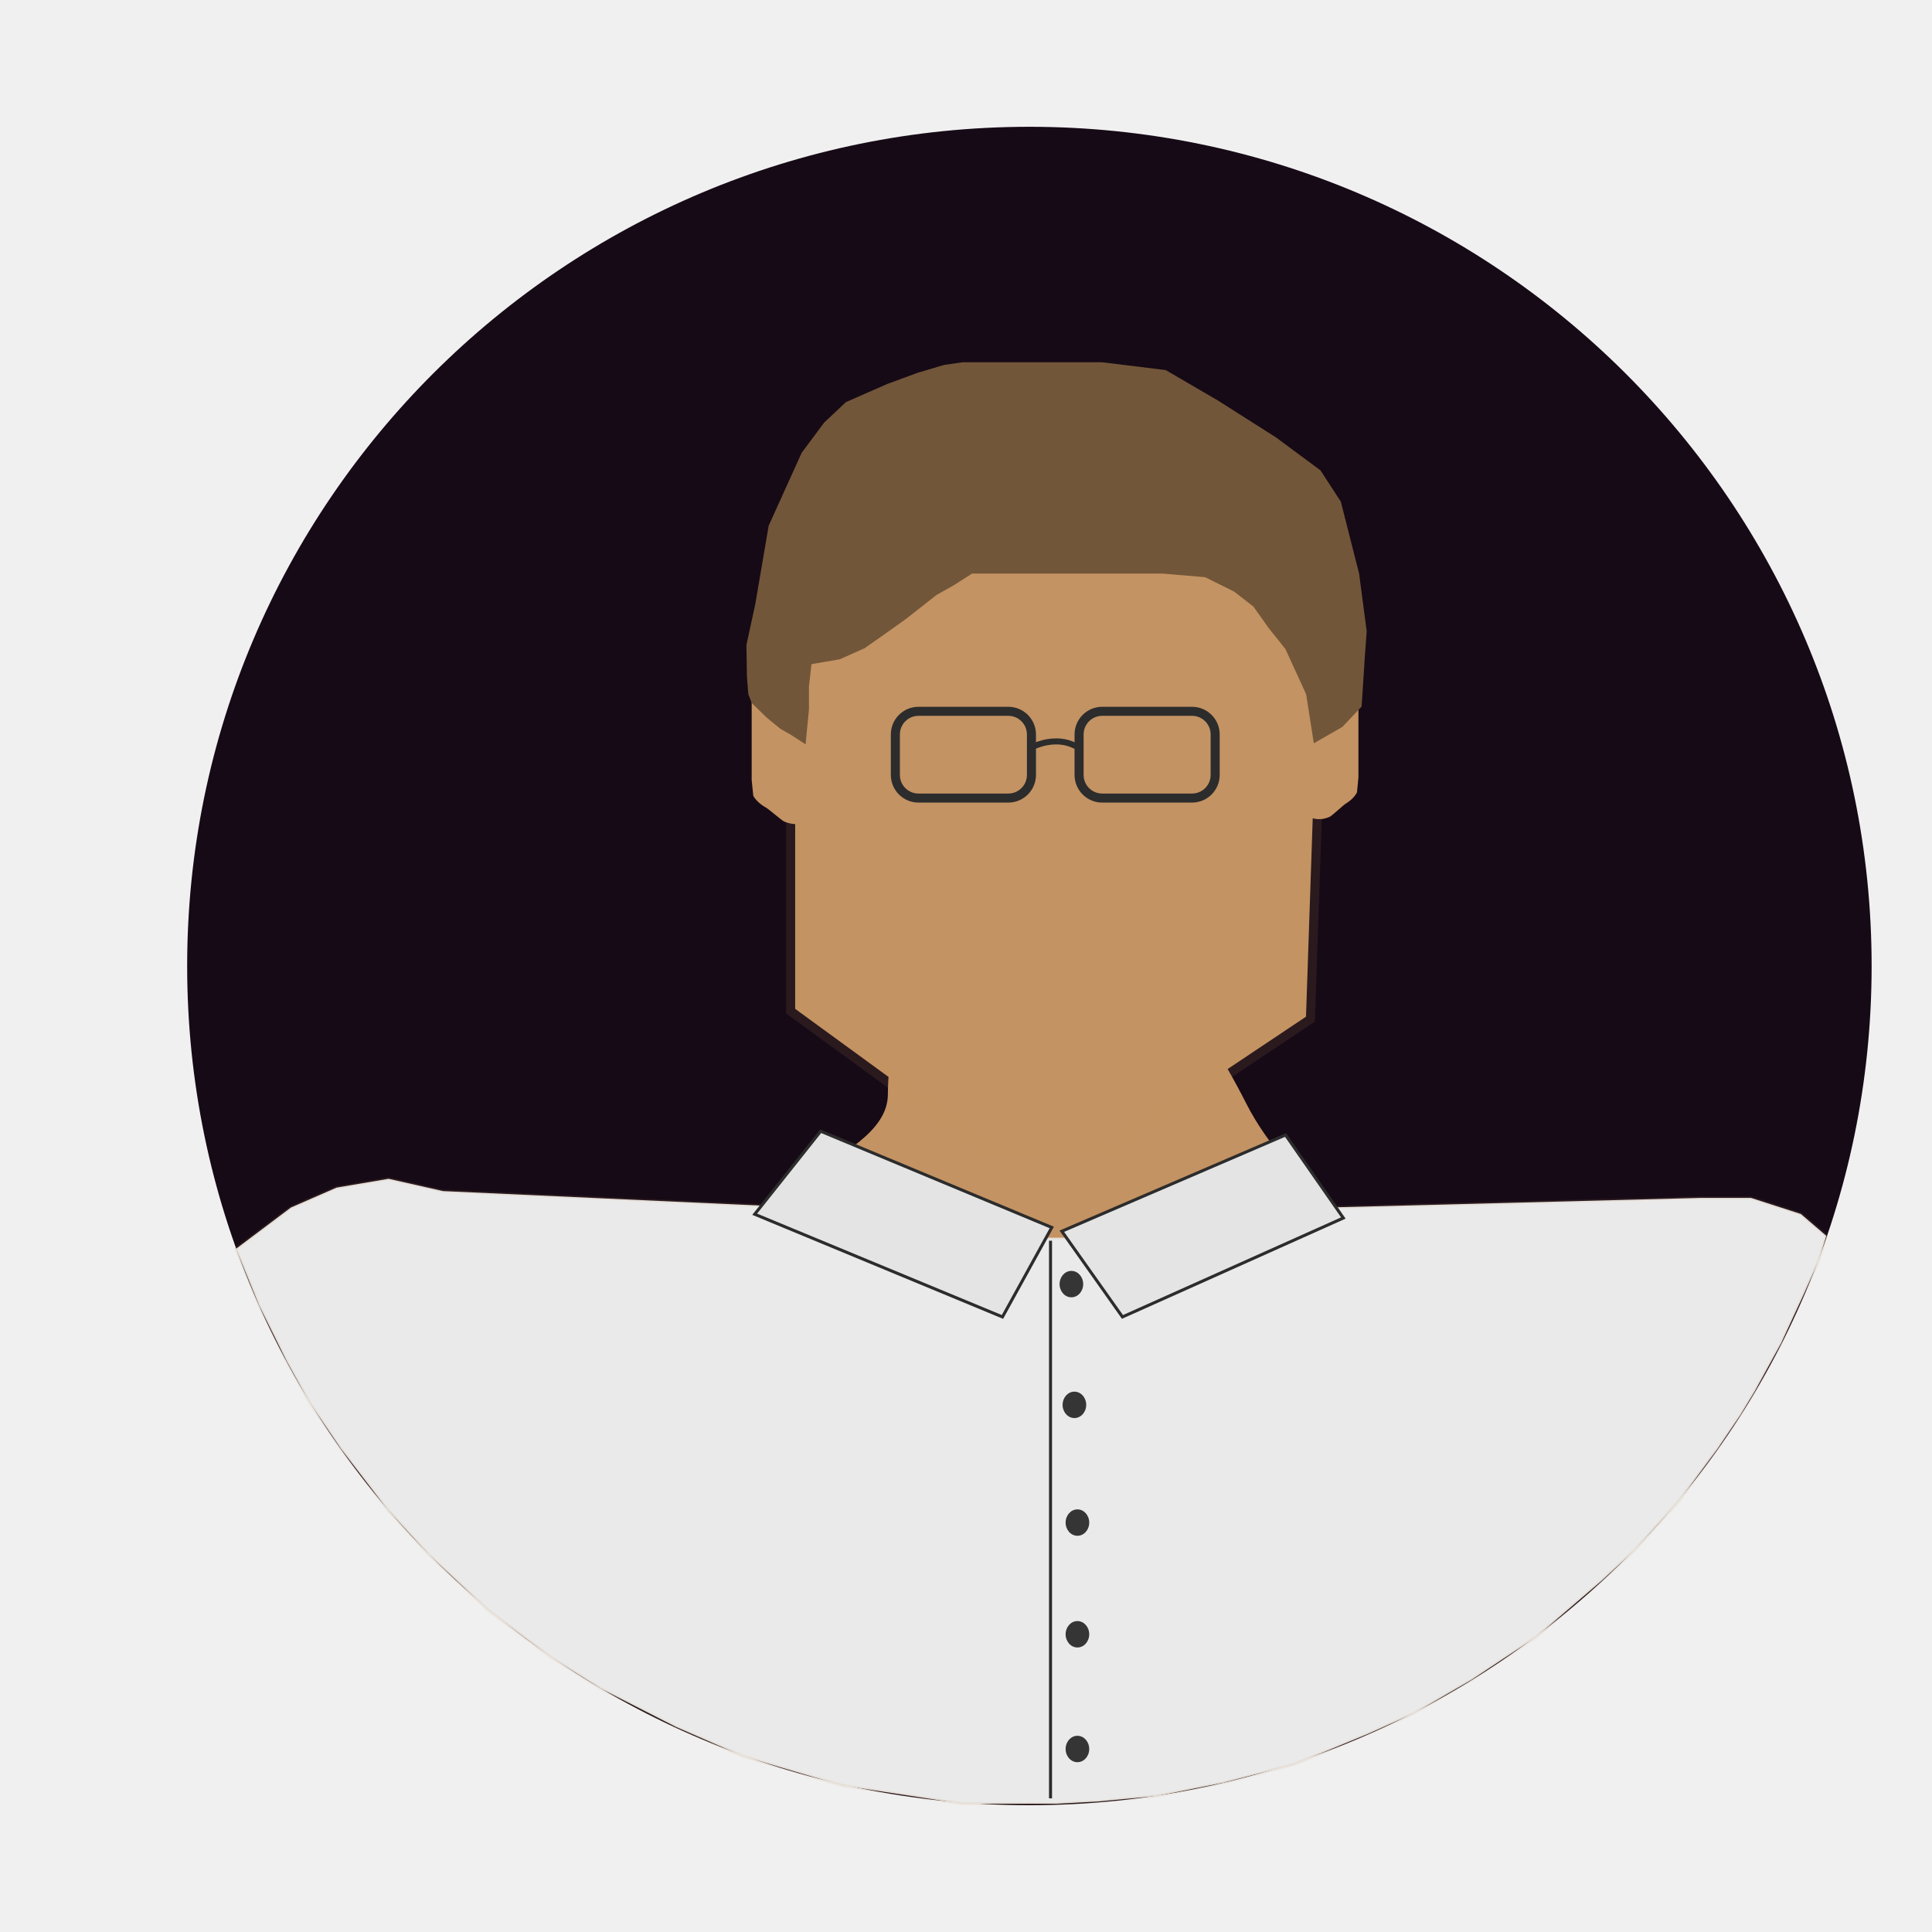
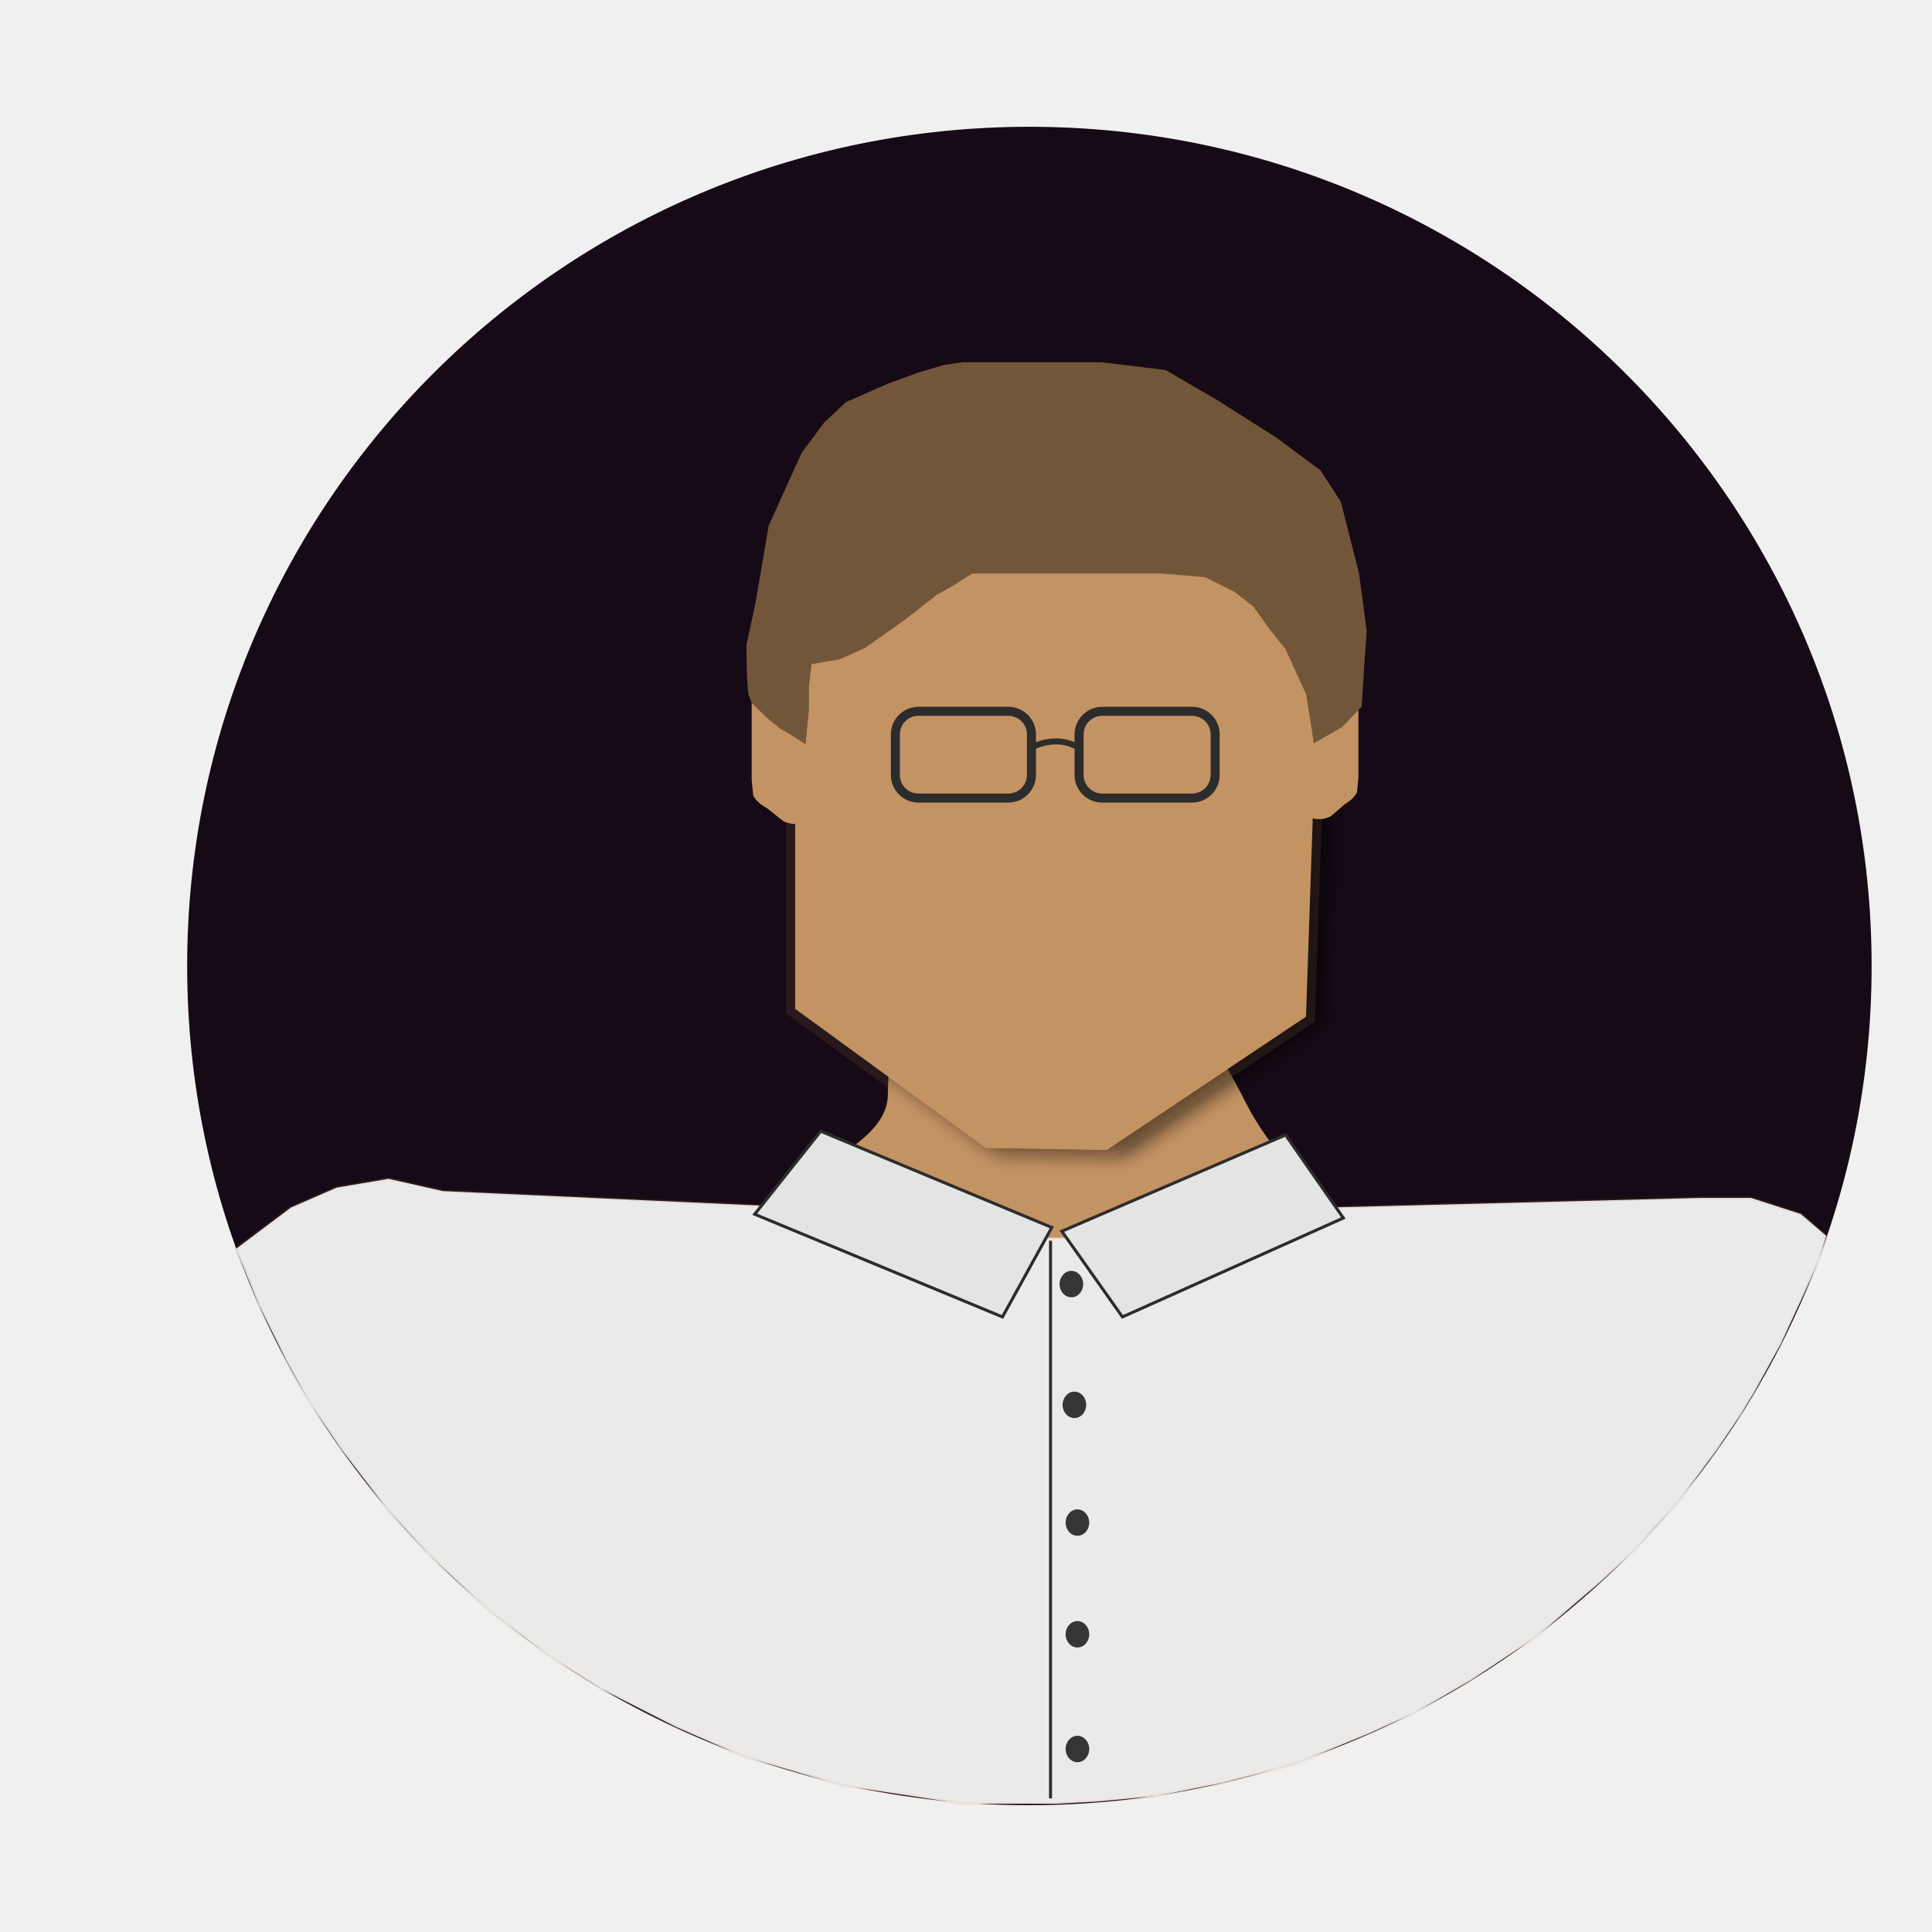
- <svg xmlns="http://www.w3.org/2000/svg" xmlns:xlink="http://www.w3.org/1999/xlink" version="1.1" preserveAspectRatio="xMidYMid meet" viewBox="0 0 640 640" width="300" height="300">
+ <svg xmlns="http://www.w3.org/2000/svg" xmlns:xlink="http://www.w3.org/1999/xlink" version="1.1" preserveAspectRatio="xMidYMid meet" viewBox="0 0 640 640" width="260" height="260">
  <defs>
    <path d="M620 320C620 473.43 494.98 598 341 598C187.02 598 62 473.43 62 320C62 166.57 187.02 42 341 42C494.98 42 620 166.57 620 320Z" id="b1g8I1zcQg" />
    <path d="M454.68 426.41C458.86 413.38 426.55 392.57 412.91 365.69C376.57 294.08 377.39 364.99 354.48 364.81C328.12 364.61 294.45 311.88 294.12 362.59C293.95 387.02 232.4 393.79 247.27 421.9C259.55 445.12 297.07 471.15 359.8 500C415.93 473.13 447.55 448.6 454.68 426.41Z" id="b8cHJSiT1D" />
-     <path d="M409.47 150L283.66 152.72L263.41 220L263.41 334.2L326.59 380.25L366.59 380.91L432.63 336.79L436.59 220L409.47 150Z" id="c6l8luwt" />
+     <path d="M409.47 150L283.66 152.72L263.41 220L263.41 334.2L326.59 380.25L366.59 380.91L432.63 336.79L436.59 220L409.47 150Z" id="i13JGoIbiz" />
    <path d="M85.87 432.5L95 450.97L102.5 464.51L113 480L128.33 500L142.08 515L161.95 533.59L182.5 548.97L199.11 559.4L223.88 572.04L246.21 581.8L278.91 591.44L318.71 597.5L334.31 597.5L350 597.5L363.53 596.78L383.15 594.94L405 590.59L428.71 584.45L453.18 574.35L468.43 567.5L487.5 556.42L508.8 542.3L530.53 523.66L541.31 513.69L555.95 497.5L568.91 480L576.55 468.7L581.25 460.94L590 445L597.5 428.78L602.5 417.5L605 409.4L596.56 402.15L580 396.81L563.72 396.81L440 400C434.56 400.93 428.78 401.92 422.66 402.97C416.55 404.01 410.09 405.12 403.3 406.28L383.19 414.66L370.44 420L356.82 410L340 410L334.23 420L320 411.93L305.73 408.22L265.9 400L146.73 394.56L128.74 390.49L111.49 393.41L96.38 400L78.18 413.68L85.87 432.5Z" id="apX6ixBc6" />
    <path d="" id="f1KbjJmtnp" />
    <path d="M435.35 218.74L447.5 229.51L450 232.5L450 236.24L450 252.01L450 257.5L449.52 262.5C448.75 263.94 447.46 265.21 445.64 266.31C445.07 266.66 441.19 270.25 440.54 270.55C437.83 271.8 435.13 271.62 432.42 270L435.35 218.74Z" id="c1dLuDaz5f" />
    <path d="M265.67 217.48L251.84 228.83L249 231.99L249 235.94L249 252.58L249 258.37L249.54 263.64C250.42 265.16 251.89 266.5 253.96 267.66C254.61 268.03 259.02 271.82 259.76 272.14C262.84 273.46 265.92 273.26 269 271.56L265.67 217.48Z" id="bb9nHNT5I" />
    <path d="M247.89 230L247.43 224.18L247.26 213.7L250.22 200L254.63 174.16L265.56 150L273 140L280.22 133.21L293.92 127.19L303.96 123.5L312.72 120.89L318.9 120L325.22 120L333.57 120L340.82 120L350.22 120L365.07 120L386.15 122.59L403.59 132.76L422.72 144.92L437.43 155.82L444.17 166.19L450.22 190L452.74 209.16L452.15 217.03L451.06 234.06L444.65 240.82L435.22 246.23L432.68 230L425.81 215L420.22 208L415.22 200.95L408.82 195.97L399.2 191.2L385 190L374 190L365 190L349.44 190L338.96 190L322.03 190L315.64 194.06L310.22 197.1L300.22 204.96L293.15 210L286.44 214.71L278.2 218.39L268.82 220L267.98 227.4L267.98 235L266.86 246.57L261.84 243.32L258.56 241.46L253.97 237.71L249.1 232.96L247.89 230Z" id="ddiE3hLyc" />
    <path d="M334.01 235.63C338.25 235.63 341.68 239.06 341.68 243.3C341.68 247.51 341.68 252.49 341.68 256.7C341.68 260.94 338.25 264.37 334.01 264.37C326.53 264.37 311.75 264.37 304.27 264.37C300.03 264.37 296.6 260.94 296.6 256.7C296.6 252.49 296.6 247.51 296.6 243.3C296.6 239.06 300.03 235.63 304.27 235.63C311.75 235.63 326.53 235.63 334.01 235.63Z" id="b3lFq9CunA" />
    <path d="M394.87 235.63C399.11 235.63 402.54 239.06 402.54 243.3C402.54 247.51 402.54 252.49 402.54 256.7C402.54 260.94 399.11 264.37 394.87 264.37C387.39 264.37 372.61 264.37 365.13 264.37C360.89 264.37 357.46 260.94 357.46 256.7C357.46 252.49 357.46 247.51 357.46 243.3C357.46 239.06 360.89 235.63 365.13 235.63C372.61 235.63 387.39 235.63 394.87 235.63Z" id="b14BaqeY8s" />
    <path d="M360 250L360 250L336.81 250L360 250Z" id="anxLl3etw" />
    <path d="M358.41 247.87C356.02 247.3 354.32 245.6 349.86 245.6C345.39 245.6 342.61 247.3 340.53 247.87" id="b372ZxGEX" />
    <path d="M332.08 436.25L348.42 406.61L271.86 374.73L250 402.23L332.08 436.25Z" id="b1296Vv4j7" />
    <path d="M371.83 436.25L351.74 407.86L425.86 375.98L445 403.48L371.83 436.25Z" id="lbAAGfmMU" />
    <path d="M348 411L348 411L348 595.73L348 595.73L348 411Z" id="ai0nz4G4Q" />
    <path d="M358.82 425.38C358.82 427.79 357.07 429.75 354.91 429.75C352.75 429.75 351 427.79 351 425.38C351 422.96 352.75 421 354.91 421C357.07 421 358.82 422.96 358.82 425.38Z" id="a2bo7phOh4" />
    <path d="M360.82 504.38C360.82 506.79 359.07 508.75 356.91 508.75C354.75 508.75 353 506.79 353 504.38C353 501.96 354.75 500 356.91 500C359.07 500 360.82 501.96 360.82 504.38Z" id="bVrU1CErN" />
    <path d="M359.82 465.38C359.82 467.79 358.07 469.75 355.91 469.75C353.75 469.75 352 467.79 352 465.38C352 462.96 353.75 461 355.91 461C358.07 461 359.82 462.96 359.82 465.38Z" id="c7i5byS2P" />
    <path d="M360.82 541.38C360.82 543.79 359.07 545.75 356.91 545.75C354.75 545.75 353 543.79 353 541.38C353 538.96 354.75 537 356.91 537C359.07 537 360.82 538.96 360.82 541.38Z" id="f39F3OJJHc" />
    <path d="M360.82 579.38C360.82 581.79 359.07 583.75 356.91 583.75C354.75 583.75 353 581.79 353 579.38C353 576.96 354.75 575 356.91 575C359.07 575 360.82 576.96 360.82 579.38Z" id="fm7mezJTi" />
  </defs>
  <g>
    <g>
      <g>
        <use xlink:href="#b1g8I1zcQg" opacity="1" fill="#160a16" fill-opacity="1" />
      </g>
      <g>
        <use xlink:href="#b8cHJSiT1D" opacity="1" fill="#c49363" fill-opacity="1" />
      </g>
      <g>
-         <use xlink:href="#c6l8luwt" opacity="1" fill="#c49363" fill-opacity="1" />
        <g>
-           <use xlink:href="#c6l8luwt" opacity="1" fill-opacity="0" stroke="#c49363" stroke-width="6" stroke-opacity="0.12" />
+           <filter id="shadow9093285" x="232.41" y="119" width="240.19" height="293.91" filterUnits="userSpaceOnUse" primitiveUnits="userSpaceOnUse">
+             <feFlood />
+             <feComposite in2="SourceAlpha" operator="in" />
+             <feGaussianBlur stdDeviation="3.16" />
+             <feOffset dx="5" dy="1" result="afterOffset" />
+             <feFlood flood-color="#000000" flood-opacity="0.57" />
+             <feComposite in2="afterOffset" operator="in" />
+             <feMorphology operator="dilate" radius="1" />
+             <feComposite in2="SourceAlpha" operator="out" />
+           </filter>
+           <path d="M409.47 150L283.66 152.72L263.41 220L263.41 334.2L326.59 380.25L366.59 380.91L432.63 336.79L436.59 220L409.47 150Z" id="a1uHkIvZwu" fill="white" fill-opacity="1" filter="url(#shadow9093285)" />
+         </g>
+         <use xlink:href="#i13JGoIbiz" opacity="1" fill="#c49363" fill-opacity="1" />
+         <g>
+           <use xlink:href="#i13JGoIbiz" opacity="1" fill-opacity="0" stroke="#c49363" stroke-width="6" stroke-opacity="0.12" />
        </g>
      </g>
      <g>
        <use xlink:href="#apX6ixBc6" opacity="1" fill="#eaeaea" fill-opacity="1" />
        <g>
          <use xlink:href="#apX6ixBc6" opacity="1" fill-opacity="0" stroke="#c49363" stroke-width="1" stroke-opacity="0.12" />
        </g>
      </g>
      <g>
        <g>
          <use xlink:href="#f1KbjJmtnp" opacity="1" fill-opacity="0" stroke="#c49363" stroke-width="1" stroke-opacity="0.12" />
        </g>
      </g>
      <g>
        <use xlink:href="#c1dLuDaz5f" opacity="1" fill="#c49363" fill-opacity="1" />
      </g>
      <g>
        <use xlink:href="#bb9nHNT5I" opacity="1" fill="#c49363" fill-opacity="1" />
      </g>
      <g>
        <use xlink:href="#ddiE3hLyc" opacity="1" fill="#725639" fill-opacity="1" />
      </g>
      <g>
        <g>
          <use xlink:href="#b3lFq9CunA" opacity="1" fill-opacity="0" stroke="#2c2c2c" stroke-width="3" stroke-opacity="1" />
        </g>
      </g>
      <g>
        <g>
          <use xlink:href="#b14BaqeY8s" opacity="1" fill-opacity="0" stroke="#2c2c2c" stroke-width="3" stroke-opacity="1" />
        </g>
      </g>
      <g>
        <use xlink:href="#anxLl3etw" opacity="1" fill="#0e0e0e" fill-opacity="1" />
      </g>
      <g>
        <g>
          <use xlink:href="#b372ZxGEX" opacity="1" fill-opacity="0" stroke="#2c2c2c" stroke-width="2" stroke-opacity="1" />
        </g>
      </g>
      <g>
        <use xlink:href="#b1296Vv4j7" opacity="1" fill="#e4e4e4" fill-opacity="1" />
        <g>
          <use xlink:href="#b1296Vv4j7" opacity="1" fill-opacity="0" stroke="#2c2c2c" stroke-width="1" stroke-opacity="1" />
        </g>
      </g>
      <g>
        <use xlink:href="#lbAAGfmMU" opacity="1" fill="#e4e4e4" fill-opacity="1" />
        <g>
          <use xlink:href="#lbAAGfmMU" opacity="1" fill-opacity="0" stroke="#2c2c2c" stroke-width="1" stroke-opacity="1" />
        </g>
      </g>
      <g>
        <use xlink:href="#ai0nz4G4Q" opacity="1" fill="#353535" fill-opacity="1" />
        <g>
          <use xlink:href="#ai0nz4G4Q" opacity="1" fill-opacity="0" stroke="#2c2c2c" stroke-width="1" stroke-opacity="1" />
        </g>
      </g>
      <g>
        <use xlink:href="#a2bo7phOh4" opacity="1" fill="#353535" fill-opacity="1" />
      </g>
      <g>
        <use xlink:href="#bVrU1CErN" opacity="1" fill="#353535" fill-opacity="1" />
      </g>
      <g>
        <use xlink:href="#c7i5byS2P" opacity="1" fill="#353535" fill-opacity="1" />
      </g>
      <g>
        <use xlink:href="#f39F3OJJHc" opacity="1" fill="#353535" fill-opacity="1" />
      </g>
      <g>
        <use xlink:href="#fm7mezJTi" opacity="1" fill="#353535" fill-opacity="1" />
      </g>
    </g>
  </g>
</svg>
